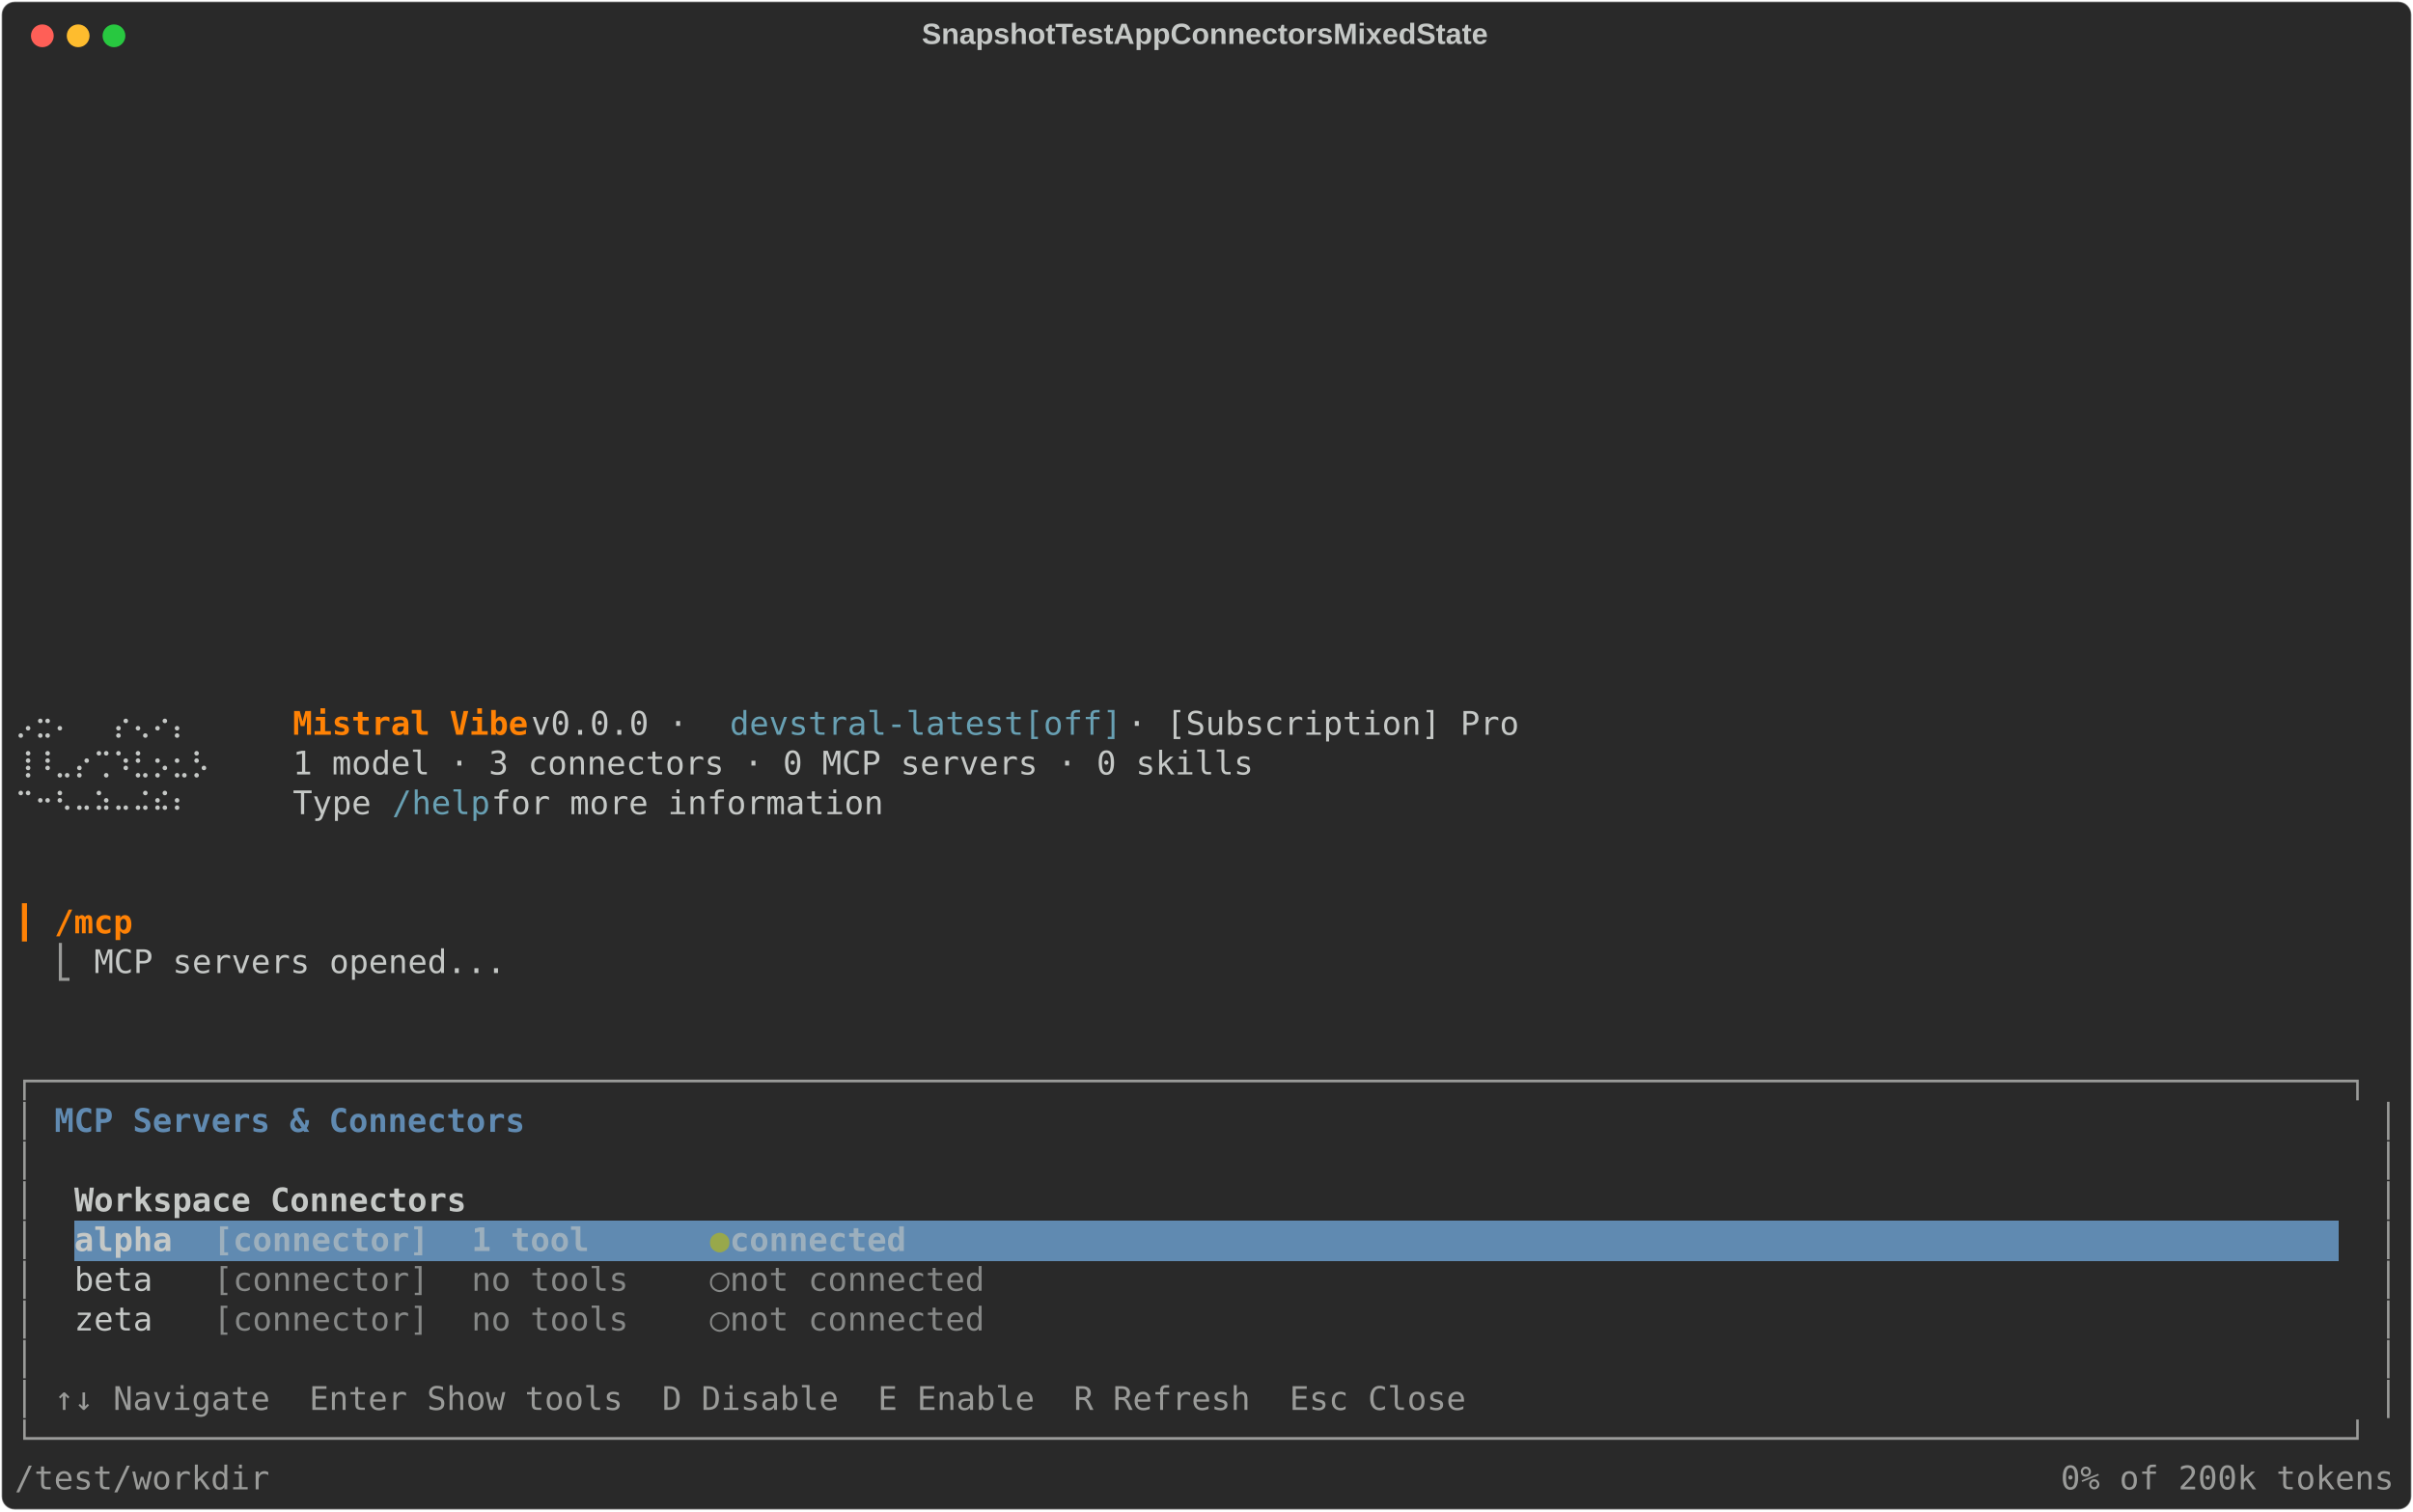
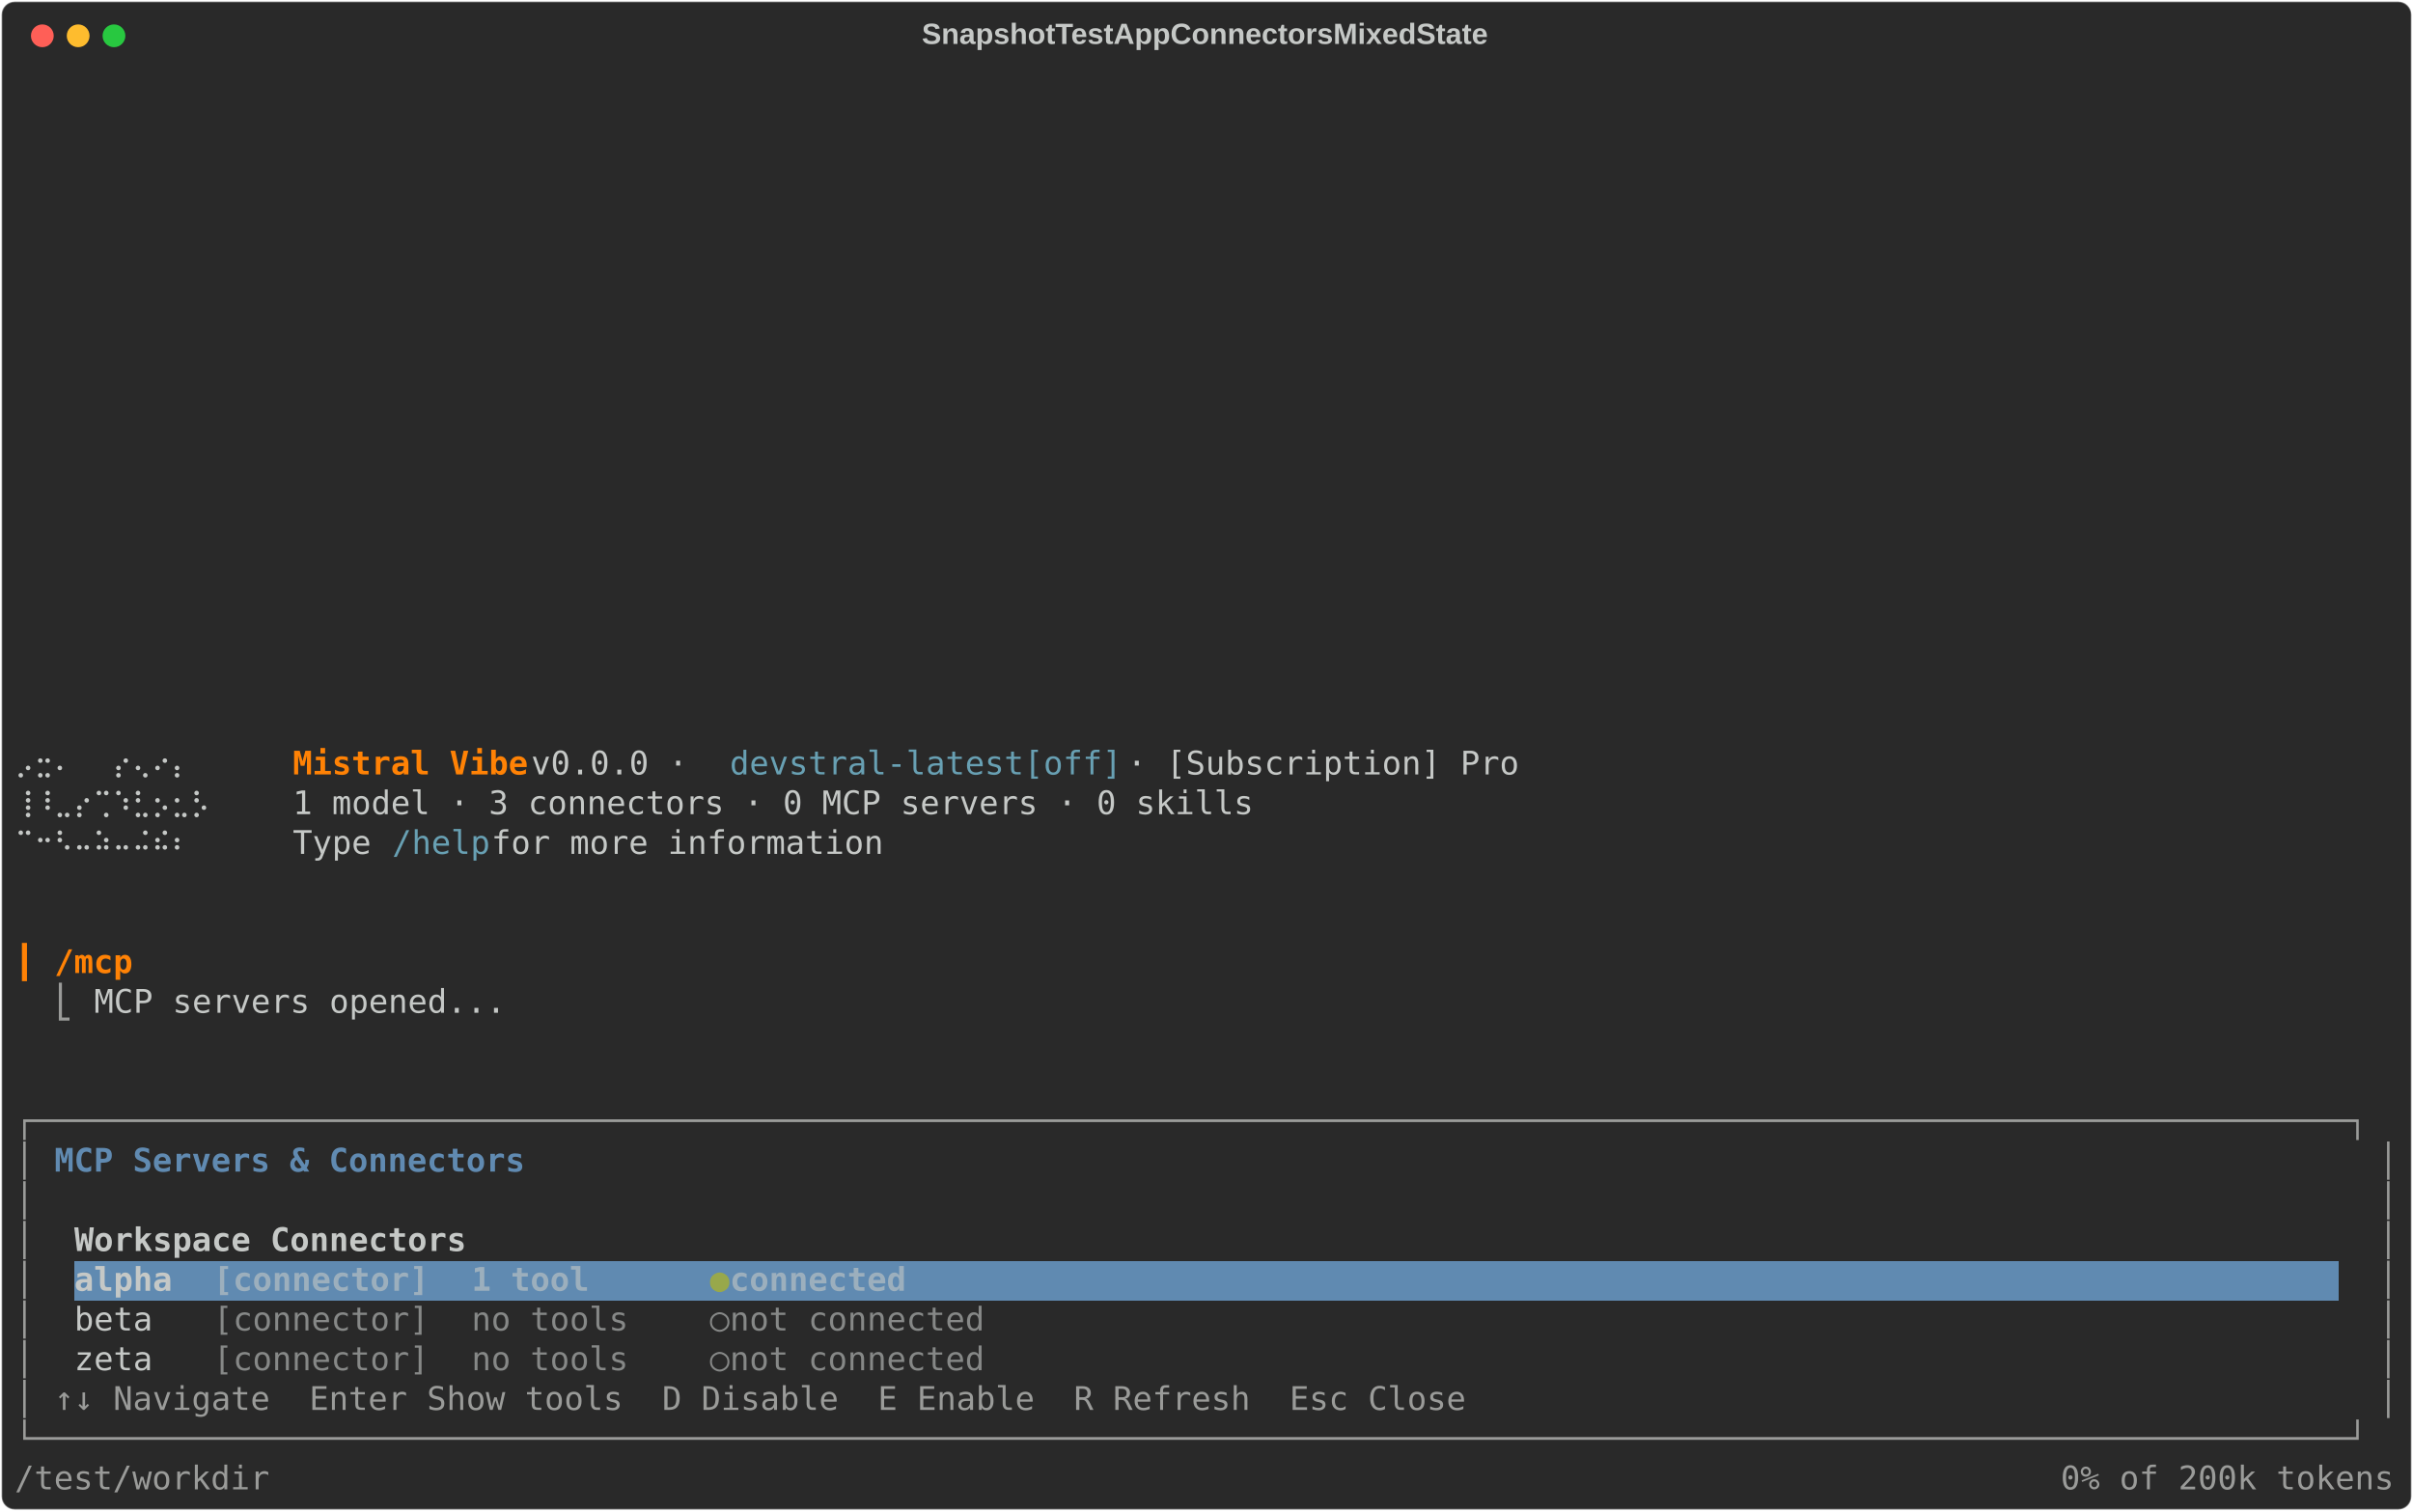
<svg xmlns="http://www.w3.org/2000/svg" class="rich-terminal" viewBox="0 0 1482 928.4">
  <style>

    @font-face {
        font-family: "Fira Code";
        src: local("FiraCode-Regular"),
                url("https://cdnjs.cloudflare.com/ajax/libs/firacode/6.2.0/woff2/FiraCode-Regular.woff2") format("woff2"),
                url("https://cdnjs.cloudflare.com/ajax/libs/firacode/6.2.0/woff/FiraCode-Regular.woff") format("woff");
        font-style: normal;
        font-weight: 400;
    }
    @font-face {
        font-family: "Fira Code";
        src: local("FiraCode-Bold"),
                url("https://cdnjs.cloudflare.com/ajax/libs/firacode/6.2.0/woff2/FiraCode-Bold.woff2") format("woff2"),
                url("https://cdnjs.cloudflare.com/ajax/libs/firacode/6.2.0/woff/FiraCode-Bold.woff") format("woff");
        font-style: bold;
        font-weight: 700;
    }

    .terminal-matrix {
        font-family: Fira Code, monospace;
        font-size: 20px;
        line-height: 24.4px;
        font-variant-east-asian: full-width;
    }

    .terminal-title {
        font-size: 18px;
        font-weight: bold;
        font-family: arial;
    }

    .terminal-r1 { fill: #c5c8c6 }
.terminal-r2 { fill: #ff8205;font-weight: bold }
.terminal-r3 { fill: #68a0b3 }
.terminal-r4 { fill: #ff8205 }
.terminal-r5 { fill: #9a9b99 }
.terminal-r6 { fill: #608ab1;font-weight: bold }
.terminal-r7 { fill: #c5c8c6;font-weight: bold }
.terminal-r8 { fill: #9cafbd;font-weight: bold }
.terminal-r9 { fill: #98a84b;font-weight: bold }
.terminal-r10 { fill: #868887 }
    </style>
  <defs>
    <clipPath id="terminal-clip-terminal">
      <rect x="0" y="0" width="1463.0" height="877.4" />
    </clipPath>
    <clipPath id="terminal-line-0">
      <rect x="0" y="1.5" width="1464" height="24.65" />
    </clipPath>
    <clipPath id="terminal-line-1">
      <rect x="0" y="25.9" width="1464" height="24.65" />
    </clipPath>
    <clipPath id="terminal-line-2">
      <rect x="0" y="50.3" width="1464" height="24.65" />
    </clipPath>
    <clipPath id="terminal-line-3">
      <rect x="0" y="74.7" width="1464" height="24.65" />
    </clipPath>
    <clipPath id="terminal-line-4">
      <rect x="0" y="99.1" width="1464" height="24.65" />
    </clipPath>
    <clipPath id="terminal-line-5">
      <rect x="0" y="123.5" width="1464" height="24.65" />
    </clipPath>
    <clipPath id="terminal-line-6">
      <rect x="0" y="147.9" width="1464" height="24.65" />
    </clipPath>
    <clipPath id="terminal-line-7">
      <rect x="0" y="172.3" width="1464" height="24.65" />
    </clipPath>
    <clipPath id="terminal-line-8">
      <rect x="0" y="196.7" width="1464" height="24.65" />
    </clipPath>
    <clipPath id="terminal-line-9">
      <rect x="0" y="221.1" width="1464" height="24.65" />
    </clipPath>
    <clipPath id="terminal-line-10">
      <rect x="0" y="245.5" width="1464" height="24.65" />
    </clipPath>
    <clipPath id="terminal-line-11">
      <rect x="0" y="269.9" width="1464" height="24.65" />
    </clipPath>
    <clipPath id="terminal-line-12">
      <rect x="0" y="294.3" width="1464" height="24.65" />
    </clipPath>
    <clipPath id="terminal-line-13">
      <rect x="0" y="318.7" width="1464" height="24.65" />
    </clipPath>
    <clipPath id="terminal-line-14">
      <rect x="0" y="343.1" width="1464" height="24.65" />
    </clipPath>
    <clipPath id="terminal-line-15">
      <rect x="0" y="367.5" width="1464" height="24.65" />
    </clipPath>
    <clipPath id="terminal-line-16">
      <rect x="0" y="391.9" width="1464" height="24.65" />
    </clipPath>
    <clipPath id="terminal-line-17">
      <rect x="0" y="416.3" width="1464" height="24.65" />
    </clipPath>
    <clipPath id="terminal-line-18">
      <rect x="0" y="440.7" width="1464" height="24.65" />
    </clipPath>
    <clipPath id="terminal-line-19">
      <rect x="0" y="465.1" width="1464" height="24.65" />
    </clipPath>
    <clipPath id="terminal-line-20">
      <rect x="0" y="489.5" width="1464" height="24.65" />
    </clipPath>
    <clipPath id="terminal-line-21">
      <rect x="0" y="513.9" width="1464" height="24.65" />
    </clipPath>
    <clipPath id="terminal-line-22">
      <rect x="0" y="538.3" width="1464" height="24.65" />
    </clipPath>
    <clipPath id="terminal-line-23">
      <rect x="0" y="562.7" width="1464" height="24.65" />
    </clipPath>
    <clipPath id="terminal-line-24">
      <rect x="0" y="587.1" width="1464" height="24.65" />
    </clipPath>
    <clipPath id="terminal-line-25">
      <rect x="0" y="611.5" width="1464" height="24.65" />
    </clipPath>
    <clipPath id="terminal-line-26">
      <rect x="0" y="635.9" width="1464" height="24.65" />
    </clipPath>
    <clipPath id="terminal-line-27">
      <rect x="0" y="660.3" width="1464" height="24.65" />
    </clipPath>
    <clipPath id="terminal-line-28">
      <rect x="0" y="684.7" width="1464" height="24.65" />
    </clipPath>
    <clipPath id="terminal-line-29">
      <rect x="0" y="709.1" width="1464" height="24.65" />
    </clipPath>
    <clipPath id="terminal-line-30">
      <rect x="0" y="733.5" width="1464" height="24.65" />
    </clipPath>
    <clipPath id="terminal-line-31">
      <rect x="0" y="757.9" width="1464" height="24.65" />
    </clipPath>
    <clipPath id="terminal-line-32">
      <rect x="0" y="782.3" width="1464" height="24.65" />
    </clipPath>
    <clipPath id="terminal-line-33">
      <rect x="0" y="806.7" width="1464" height="24.65" />
    </clipPath>
    <clipPath id="terminal-line-34">
      <rect x="0" y="831.1" width="1464" height="24.65" />
    </clipPath>
  </defs>
  <rect fill="#292929" stroke="rgba(255,255,255,0.35)" stroke-width="1" x="1" y="1" width="1480" height="926.4" rx="8" />
  <text class="terminal-title" fill="#c5c8c6" text-anchor="middle" x="740" y="27">SnapshotTestAppConnectorsMixedState</text>
  <g transform="translate(26,22)">
    <circle cx="0" cy="0" r="7" fill="#ff5f57" />
    <circle cx="22" cy="0" r="7" fill="#febc2e" />
    <circle cx="44" cy="0" r="7" fill="#28c840" />
  </g>
  <g transform="translate(9, 41)" clip-path="url(#terminal-clip-terminal)">
-     <rect fill="#608ab1" x="36.6" y="709.1" width="85.4" height="24.65" shape-rendering="crispEdges" />
-     <rect fill="#608ab1" x="122" y="709.1" width="158.6" height="24.65" shape-rendering="crispEdges" />
-     <rect fill="#608ab1" x="280.6" y="709.1" width="122" height="24.65" shape-rendering="crispEdges" />
-     <rect fill="#608ab1" x="402.6" y="709.1" width="24.4" height="24.65" shape-rendering="crispEdges" />
-     <rect fill="#608ab1" x="427" y="709.1" width="12.2" height="24.65" shape-rendering="crispEdges" />
-     <rect fill="#608ab1" x="439.2" y="709.1" width="122" height="24.65" shape-rendering="crispEdges" />
-     <rect fill="#608ab1" x="561.2" y="709.1" width="866.2" height="24.65" shape-rendering="crispEdges" />
+     <rect fill="#608ab1" x="36.6" y="733.5" width="85.4" height="24.65" shape-rendering="crispEdges" />
+     <rect fill="#608ab1" x="122" y="733.5" width="158.6" height="24.65" shape-rendering="crispEdges" />
+     <rect fill="#608ab1" x="280.6" y="733.5" width="122" height="24.65" shape-rendering="crispEdges" />
+     <rect fill="#608ab1" x="402.6" y="733.5" width="24.4" height="24.65" shape-rendering="crispEdges" />
+     <rect fill="#608ab1" x="427" y="733.5" width="12.2" height="24.65" shape-rendering="crispEdges" />
+     <rect fill="#608ab1" x="439.2" y="733.5" width="122" height="24.65" shape-rendering="crispEdges" />
+     <rect fill="#608ab1" x="561.2" y="733.5" width="866.2" height="24.65" shape-rendering="crispEdges" />
    <g class="terminal-matrix">
      <text class="terminal-r1" x="1464" y="20" textLength="12.2" clip-path="url(#terminal-line-0)">
</text>
      <text class="terminal-r1" x="1464" y="44.4" textLength="12.2" clip-path="url(#terminal-line-1)">
</text>
      <text class="terminal-r1" x="1464" y="68.8" textLength="12.2" clip-path="url(#terminal-line-2)">
</text>
      <text class="terminal-r1" x="1464" y="93.2" textLength="12.2" clip-path="url(#terminal-line-3)">
</text>
      <text class="terminal-r1" x="1464" y="117.6" textLength="12.2" clip-path="url(#terminal-line-4)">
</text>
      <text class="terminal-r1" x="1464" y="142" textLength="12.2" clip-path="url(#terminal-line-5)">
</text>
      <text class="terminal-r1" x="1464" y="166.4" textLength="12.2" clip-path="url(#terminal-line-6)">
</text>
      <text class="terminal-r1" x="1464" y="190.8" textLength="12.2" clip-path="url(#terminal-line-7)">
</text>
      <text class="terminal-r1" x="1464" y="215.2" textLength="12.2" clip-path="url(#terminal-line-8)">
</text>
      <text class="terminal-r1" x="1464" y="239.6" textLength="12.2" clip-path="url(#terminal-line-9)">
</text>
      <text class="terminal-r1" x="1464" y="264" textLength="12.2" clip-path="url(#terminal-line-10)">
</text>
      <text class="terminal-r1" x="1464" y="288.4" textLength="12.2" clip-path="url(#terminal-line-11)">
</text>
      <text class="terminal-r1" x="1464" y="312.8" textLength="12.2" clip-path="url(#terminal-line-12)">
</text>
      <text class="terminal-r1" x="1464" y="337.2" textLength="12.2" clip-path="url(#terminal-line-13)">
</text>
      <text class="terminal-r1" x="1464" y="361.6" textLength="12.2" clip-path="url(#terminal-line-14)">
</text>
      <text class="terminal-r1" x="1464" y="386" textLength="12.2" clip-path="url(#terminal-line-15)">
</text>
-       <text class="terminal-r1" x="0" y="410.4" textLength="134.2" clip-path="url(#terminal-line-16)">  ⡠⣒⠄  ⡔⢄⠔⡄</text>
-       <text class="terminal-r2" x="170.8" y="410.4" textLength="146.4" clip-path="url(#terminal-line-16)">Mistral Vibe</text>
-       <text class="terminal-r1" x="317.2" y="410.4" textLength="122" clip-path="url(#terminal-line-16)"> v0.0.0 · </text>
-       <text class="terminal-r3" x="439.2" y="410.4" textLength="244" clip-path="url(#terminal-line-16)">devstral-latest[off]</text>
-       <text class="terminal-r1" x="683.2" y="410.4" textLength="256.2" clip-path="url(#terminal-line-16)"> · [Subscription] Pro</text>
      <text class="terminal-r1" x="1464" y="410.4" textLength="12.2" clip-path="url(#terminal-line-16)">
</text>
-       <text class="terminal-r1" x="0" y="434.8" textLength="134.2" clip-path="url(#terminal-line-17)"> ⢸⠸⣀⡔⢉⠱⣃⡢⣂⡣</text>
-       <text class="terminal-r1" x="170.8" y="434.8" textLength="597.8" clip-path="url(#terminal-line-17)">1 model · 3 connectors · 0 MCP servers · 0 skills</text>
+       <text class="terminal-r1" x="0" y="434.8" textLength="134.2" clip-path="url(#terminal-line-17)">  ⡠⣒⠄  ⡔⢄⠔⡄</text>
+       <text class="terminal-r2" x="170.8" y="434.8" textLength="146.4" clip-path="url(#terminal-line-17)">Mistral Vibe</text>
+       <text class="terminal-r1" x="317.2" y="434.8" textLength="122" clip-path="url(#terminal-line-17)"> v0.0.0 · </text>
+       <text class="terminal-r3" x="439.2" y="434.8" textLength="244" clip-path="url(#terminal-line-17)">devstral-latest[off]</text>
+       <text class="terminal-r1" x="683.2" y="434.8" textLength="256.2" clip-path="url(#terminal-line-17)"> · [Subscription] Pro</text>
      <text class="terminal-r1" x="1464" y="434.8" textLength="12.2" clip-path="url(#terminal-line-17)">
</text>
-       <text class="terminal-r1" x="0" y="459.2" textLength="134.2" clip-path="url(#terminal-line-18)">  ⠉⠒⠣⠤⠵⠤⠬⠮⠆</text>
-       <text class="terminal-r1" x="170.8" y="459.2" textLength="61" clip-path="url(#terminal-line-18)">Type </text>
-       <text class="terminal-r3" x="231.8" y="459.2" textLength="61" clip-path="url(#terminal-line-18)">/help</text>
-       <text class="terminal-r1" x="292.8" y="459.2" textLength="256.2" clip-path="url(#terminal-line-18)"> for more information</text>
+       <text class="terminal-r1" x="0" y="459.2" textLength="134.2" clip-path="url(#terminal-line-18)"> ⢸⠸⣀⡔⢉⠱⣃⡢⣂⡣</text>
+       <text class="terminal-r1" x="170.8" y="459.2" textLength="597.8" clip-path="url(#terminal-line-18)">1 model · 3 connectors · 0 MCP servers · 0 skills</text>
      <text class="terminal-r1" x="1464" y="459.2" textLength="12.2" clip-path="url(#terminal-line-18)">
</text>
+       <text class="terminal-r1" x="0" y="483.6" textLength="134.2" clip-path="url(#terminal-line-19)">  ⠉⠒⠣⠤⠵⠤⠬⠮⠆</text>
+       <text class="terminal-r1" x="170.8" y="483.6" textLength="61" clip-path="url(#terminal-line-19)">Type </text>
+       <text class="terminal-r3" x="231.8" y="483.6" textLength="61" clip-path="url(#terminal-line-19)">/help</text>
+       <text class="terminal-r1" x="292.8" y="483.6" textLength="256.2" clip-path="url(#terminal-line-19)"> for more information</text>
      <text class="terminal-r1" x="1464" y="483.6" textLength="12.2" clip-path="url(#terminal-line-19)">
</text>
      <text class="terminal-r1" x="1464" y="508" textLength="12.2" clip-path="url(#terminal-line-20)">
</text>
-       <text class="terminal-r4" x="0" y="532.4" textLength="12.2" clip-path="url(#terminal-line-21)">┃</text>
-       <text class="terminal-r2" x="24.4" y="532.4" textLength="48.8" clip-path="url(#terminal-line-21)">/mcp</text>
      <text class="terminal-r1" x="1464" y="532.4" textLength="12.2" clip-path="url(#terminal-line-21)">
</text>
-       <text class="terminal-r5" x="24.4" y="556.8" textLength="12.2" clip-path="url(#terminal-line-22)">⎣</text>
-       <text class="terminal-r1" x="48.8" y="556.8" textLength="256.2" clip-path="url(#terminal-line-22)">MCP servers opened...</text>
+       <text class="terminal-r4" x="0" y="556.8" textLength="12.2" clip-path="url(#terminal-line-22)">┃</text>
+       <text class="terminal-r2" x="24.4" y="556.8" textLength="48.8" clip-path="url(#terminal-line-22)">/mcp</text>
      <text class="terminal-r1" x="1464" y="556.8" textLength="12.2" clip-path="url(#terminal-line-22)">
</text>
+       <text class="terminal-r5" x="24.4" y="581.2" textLength="12.2" clip-path="url(#terminal-line-23)">⎣</text>
+       <text class="terminal-r1" x="48.8" y="581.2" textLength="256.2" clip-path="url(#terminal-line-23)">MCP servers opened...</text>
      <text class="terminal-r1" x="1464" y="581.2" textLength="12.2" clip-path="url(#terminal-line-23)">
</text>
      <text class="terminal-r1" x="1464" y="605.6" textLength="12.2" clip-path="url(#terminal-line-24)">
</text>
-       <text class="terminal-r5" x="0" y="630" textLength="1464" clip-path="url(#terminal-line-25)">┌──────────────────────────────────────────────────────────────────────────────────────────────────────────────────────┐</text>
      <text class="terminal-r1" x="1464" y="630" textLength="12.2" clip-path="url(#terminal-line-25)">
</text>
-       <text class="terminal-r5" x="0" y="654.4" textLength="12.2" clip-path="url(#terminal-line-26)">│</text>
-       <text class="terminal-r6" x="24.4" y="654.4" textLength="292.8" clip-path="url(#terminal-line-26)">MCP Servers &amp; Connectors</text>
-       <text class="terminal-r5" x="1451.8" y="654.4" textLength="12.2" clip-path="url(#terminal-line-26)">│</text>
+       <text class="terminal-r5" x="0" y="654.4" textLength="1464" clip-path="url(#terminal-line-26)">┌──────────────────────────────────────────────────────────────────────────────────────────────────────────────────────┐</text>
      <text class="terminal-r1" x="1464" y="654.4" textLength="12.2" clip-path="url(#terminal-line-26)">
</text>
      <text class="terminal-r5" x="0" y="678.8" textLength="12.2" clip-path="url(#terminal-line-27)">│</text>
+       <text class="terminal-r6" x="24.4" y="678.8" textLength="292.8" clip-path="url(#terminal-line-27)">MCP Servers &amp; Connectors</text>
      <text class="terminal-r5" x="1451.8" y="678.8" textLength="12.2" clip-path="url(#terminal-line-27)">│</text>
      <text class="terminal-r1" x="1464" y="678.8" textLength="12.2" clip-path="url(#terminal-line-27)">
</text>
      <text class="terminal-r5" x="0" y="703.2" textLength="12.2" clip-path="url(#terminal-line-28)">│</text>
-       <text class="terminal-r7" x="36.6" y="703.2" textLength="244" clip-path="url(#terminal-line-28)">Workspace Connectors</text>
      <text class="terminal-r5" x="1451.8" y="703.2" textLength="12.2" clip-path="url(#terminal-line-28)">│</text>
      <text class="terminal-r1" x="1464" y="703.2" textLength="12.2" clip-path="url(#terminal-line-28)">
</text>
      <text class="terminal-r5" x="0" y="727.6" textLength="12.2" clip-path="url(#terminal-line-29)">│</text>
-       <text class="terminal-r7" x="36.6" y="727.6" textLength="85.4" clip-path="url(#terminal-line-29)">  alpha</text>
-       <text class="terminal-r8" x="122" y="727.6" textLength="158.6" clip-path="url(#terminal-line-29)">  [connector]</text>
-       <text class="terminal-r8" x="280.6" y="727.6" textLength="122" clip-path="url(#terminal-line-29)">  1 tool  </text>
-       <text class="terminal-r9" x="427" y="727.6" textLength="12.2" clip-path="url(#terminal-line-29)">●</text>
-       <text class="terminal-r8" x="439.2" y="727.6" textLength="122" clip-path="url(#terminal-line-29)"> connected</text>
+       <text class="terminal-r7" x="36.6" y="727.6" textLength="244" clip-path="url(#terminal-line-29)">Workspace Connectors</text>
      <text class="terminal-r5" x="1451.8" y="727.6" textLength="12.2" clip-path="url(#terminal-line-29)">│</text>
      <text class="terminal-r1" x="1464" y="727.6" textLength="12.2" clip-path="url(#terminal-line-29)">
</text>
      <text class="terminal-r5" x="0" y="752" textLength="12.2" clip-path="url(#terminal-line-30)">│</text>
-       <text class="terminal-r1" x="36.6" y="752" textLength="85.4" clip-path="url(#terminal-line-30)">  beta </text>
-       <text class="terminal-r10" x="122" y="752" textLength="158.6" clip-path="url(#terminal-line-30)">  [connector]</text>
-       <text class="terminal-r10" x="280.6" y="752" textLength="122" clip-path="url(#terminal-line-30)">  no tools</text>
-       <text class="terminal-r10" x="427" y="752" textLength="12.2" clip-path="url(#terminal-line-30)">○</text>
-       <text class="terminal-r10" x="439.2" y="752" textLength="170.8" clip-path="url(#terminal-line-30)"> not connected</text>
+       <text class="terminal-r7" x="36.6" y="752" textLength="85.4" clip-path="url(#terminal-line-30)">  alpha</text>
+       <text class="terminal-r8" x="122" y="752" textLength="158.6" clip-path="url(#terminal-line-30)">  [connector]</text>
+       <text class="terminal-r8" x="280.6" y="752" textLength="122" clip-path="url(#terminal-line-30)">  1 tool  </text>
+       <text class="terminal-r9" x="427" y="752" textLength="12.2" clip-path="url(#terminal-line-30)">●</text>
+       <text class="terminal-r8" x="439.2" y="752" textLength="122" clip-path="url(#terminal-line-30)"> connected</text>
      <text class="terminal-r5" x="1451.8" y="752" textLength="12.2" clip-path="url(#terminal-line-30)">│</text>
      <text class="terminal-r1" x="1464" y="752" textLength="12.2" clip-path="url(#terminal-line-30)">
</text>
      <text class="terminal-r5" x="0" y="776.4" textLength="12.2" clip-path="url(#terminal-line-31)">│</text>
-       <text class="terminal-r1" x="36.6" y="776.4" textLength="85.4" clip-path="url(#terminal-line-31)">  zeta </text>
+       <text class="terminal-r1" x="36.6" y="776.4" textLength="85.4" clip-path="url(#terminal-line-31)">  beta </text>
      <text class="terminal-r10" x="122" y="776.4" textLength="158.6" clip-path="url(#terminal-line-31)">  [connector]</text>
      <text class="terminal-r10" x="280.6" y="776.4" textLength="122" clip-path="url(#terminal-line-31)">  no tools</text>
      <text class="terminal-r10" x="427" y="776.4" textLength="12.2" clip-path="url(#terminal-line-31)">○</text>
      <text class="terminal-r10" x="439.2" y="776.4" textLength="170.8" clip-path="url(#terminal-line-31)"> not connected</text>
      <text class="terminal-r5" x="1451.8" y="776.4" textLength="12.2" clip-path="url(#terminal-line-31)">│</text>
      <text class="terminal-r1" x="1464" y="776.4" textLength="12.2" clip-path="url(#terminal-line-31)">
</text>
      <text class="terminal-r5" x="0" y="800.8" textLength="12.2" clip-path="url(#terminal-line-32)">│</text>
+       <text class="terminal-r1" x="36.6" y="800.8" textLength="85.4" clip-path="url(#terminal-line-32)">  zeta </text>
+       <text class="terminal-r10" x="122" y="800.8" textLength="158.6" clip-path="url(#terminal-line-32)">  [connector]</text>
+       <text class="terminal-r10" x="280.6" y="800.8" textLength="122" clip-path="url(#terminal-line-32)">  no tools</text>
+       <text class="terminal-r10" x="427" y="800.8" textLength="12.2" clip-path="url(#terminal-line-32)">○</text>
+       <text class="terminal-r10" x="439.2" y="800.8" textLength="170.8" clip-path="url(#terminal-line-32)"> not connected</text>
      <text class="terminal-r5" x="1451.8" y="800.8" textLength="12.2" clip-path="url(#terminal-line-32)">│</text>
      <text class="terminal-r1" x="1464" y="800.8" textLength="12.2" clip-path="url(#terminal-line-32)">
</text>
      <text class="terminal-r5" x="0" y="825.2" textLength="12.2" clip-path="url(#terminal-line-33)">│</text>
      <text class="terminal-r5" x="24.4" y="825.2" textLength="878.4" clip-path="url(#terminal-line-33)">↑↓ Navigate  Enter Show tools  D Disable  E Enable  R Refresh  Esc Close</text>
      <text class="terminal-r5" x="1451.8" y="825.2" textLength="12.2" clip-path="url(#terminal-line-33)">│</text>
      <text class="terminal-r1" x="1464" y="825.2" textLength="12.2" clip-path="url(#terminal-line-33)">
</text>
      <text class="terminal-r5" x="0" y="849.6" textLength="1464" clip-path="url(#terminal-line-34)">└──────────────────────────────────────────────────────────────────────────────────────────────────────────────────────┘</text>
      <text class="terminal-r1" x="1464" y="849.6" textLength="12.2" clip-path="url(#terminal-line-34)">
</text>
      <text class="terminal-r5" x="0" y="874" textLength="158.6" clip-path="url(#terminal-line-35)">/test/workdir</text>
      <text class="terminal-r5" x="1256.6" y="874" textLength="207.4" clip-path="url(#terminal-line-35)">0% of 200k tokens</text>
    </g>
  </g>
</svg>
